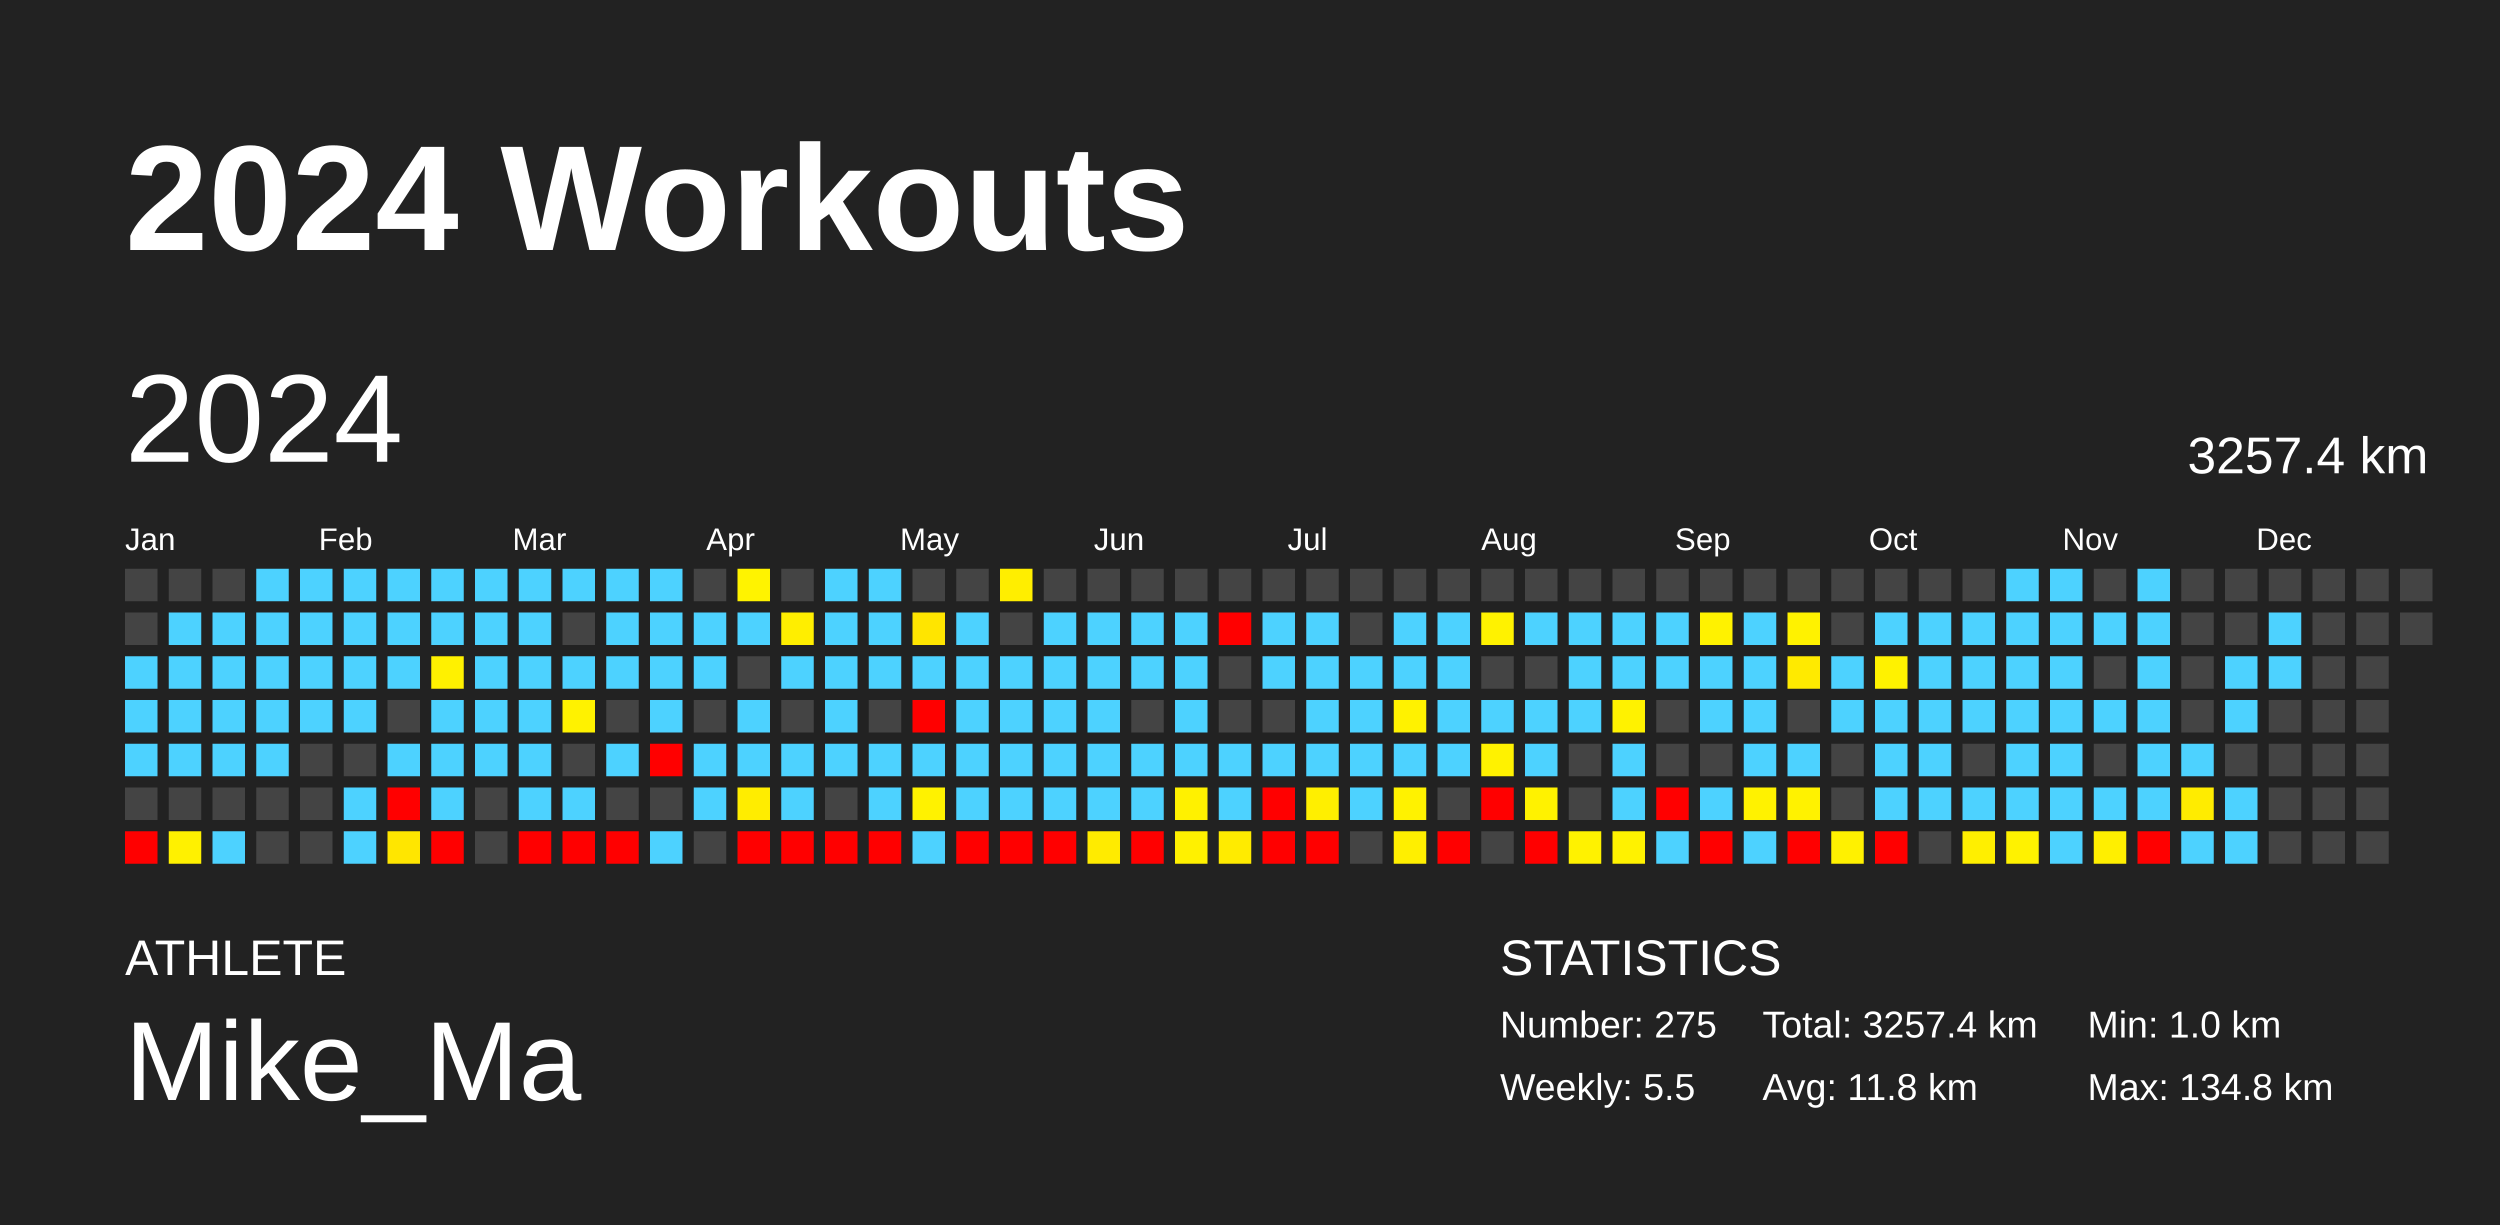
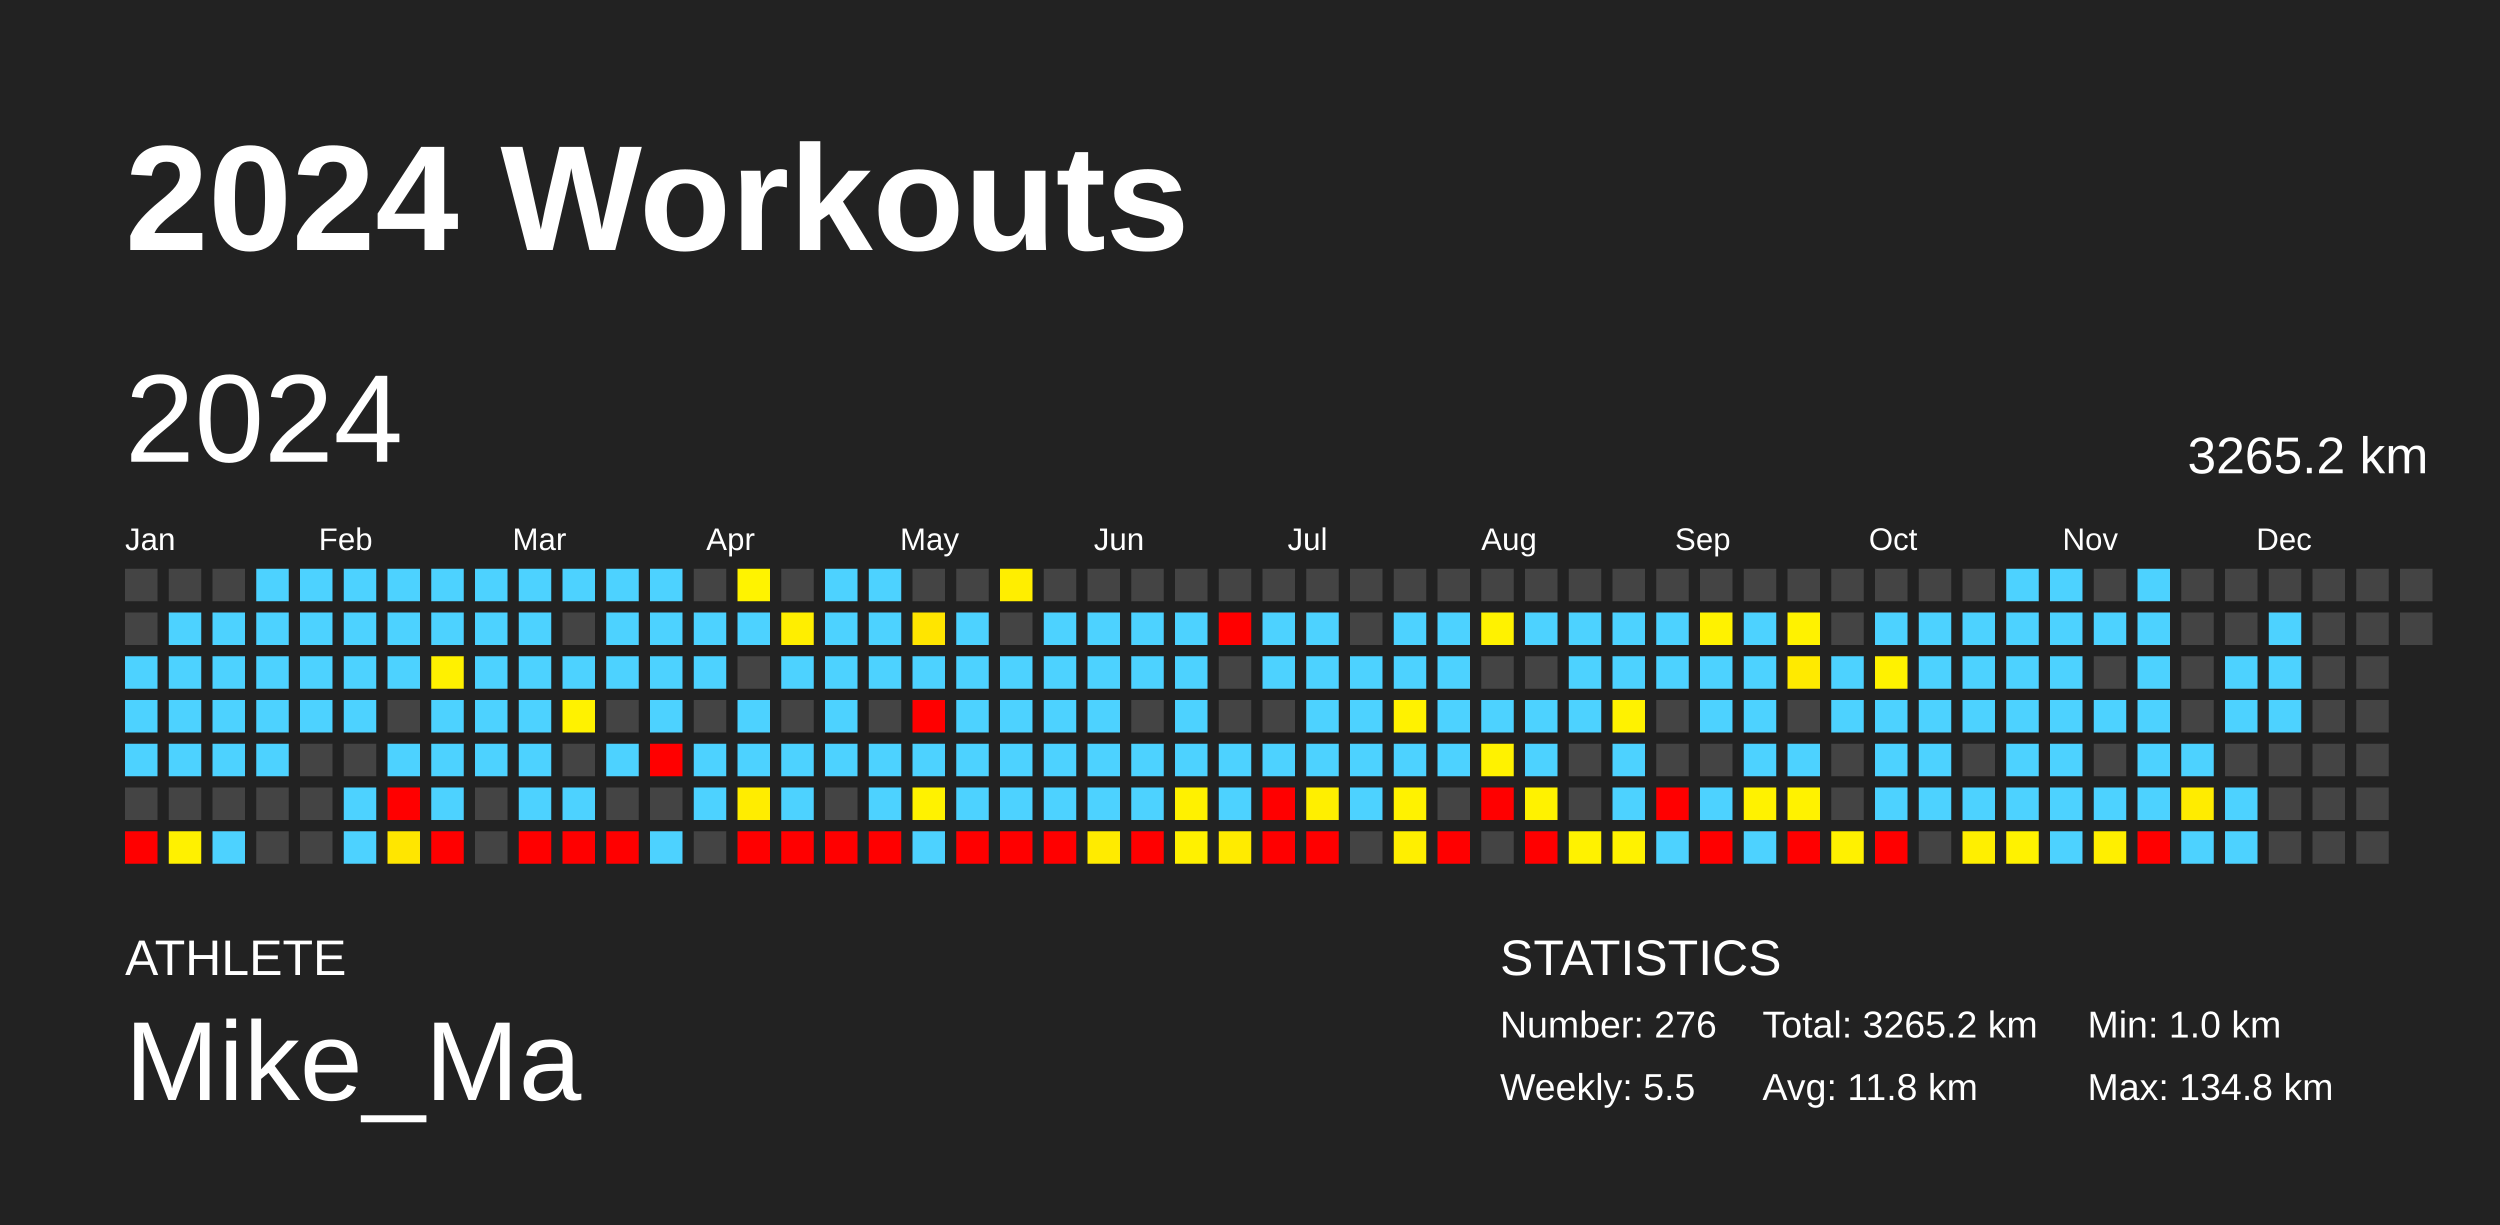
<svg xmlns="http://www.w3.org/2000/svg" baseProfile="full" height="98mm" version="1.1" viewBox="0,0,200,98" width="200mm">
  <defs />
  <rect fill="#222222" height="98" width="200" x="0" y="0" />
  <text fill="#FFFFFF" style="font-size:12px; font-family:Arial; font-weight:bold;" x="10" y="20">2024 Workouts</text>
  <text fill="#FFFFFF" style="font-size:4px; font-family:Arial" x="10" y="78">ATHLETE</text>
  <text fill="#FFFFFF" style="font-size:9px; font-family:Arial" x="10" y="88">Mike_Ma</text>
  <text fill="#FFFFFF" style="font-size:4px; font-family:Arial" x="120" y="78">STATISTICS</text>
-   <text fill="#FFFFFF" style="font-size:3px; font-family:Arial" x="120" y="83">Number: 275</text>
+   <text fill="#FFFFFF" style="font-size:3px; font-family:Arial" x="120" y="83">Number: 276</text>
  <text fill="#FFFFFF" style="font-size:3px; font-family:Arial" x="120" y="88">Weekly: 5.5</text>
-   <text fill="#FFFFFF" style="font-size:3px; font-family:Arial" x="141" y="83">Total: 3257.4 km</text>
+   <text fill="#FFFFFF" style="font-size:3px; font-family:Arial" x="141" y="83">Total: 3265.2 km</text>
  <text fill="#FFFFFF" style="font-size:3px; font-family:Arial" x="141" y="88">Avg: 11.8 km</text>
  <text fill="#FFFFFF" style="font-size:3px; font-family:Arial" x="167" y="83">Min: 1.0 km</text>
  <text fill="#FFFFFF" style="font-size:3px; font-family:Arial" x="167" y="88">Max: 134.8 km</text>
  <text dominant-baseline="hanging" fill="#FFFFFF" style="font-size:10.0px; font-family:Arial;" x="10" y="30">2024</text>
-   <text dominant-baseline="hanging" fill="#FFFFFF" style="font-size:4.125px; font-family:Arial;" x="175" y="35">3257.4 km</text>
+   <text dominant-baseline="hanging" fill="#FFFFFF" style="font-size:4.125px; font-family:Arial;" x="175" y="35">3265.2 km</text>
  <text fill="#FFFFFF" style="font-size:2.5px; font-family:Arial" x="10.0" y="44">Jan</text>
  <text fill="#FFFFFF" style="font-size:2.5px; font-family:Arial" x="25.5" y="44">Feb</text>
  <text fill="#FFFFFF" style="font-size:2.5px; font-family:Arial" x="41.0" y="44">Mar</text>
  <text fill="#FFFFFF" style="font-size:2.5px; font-family:Arial" x="56.5" y="44">Apr</text>
  <text fill="#FFFFFF" style="font-size:2.5px; font-family:Arial" x="72.0" y="44">May</text>
  <text fill="#FFFFFF" style="font-size:2.5px; font-family:Arial" x="87.5" y="44">Jun</text>
  <text fill="#FFFFFF" style="font-size:2.5px; font-family:Arial" x="103.0" y="44">Jul</text>
  <text fill="#FFFFFF" style="font-size:2.5px; font-family:Arial" x="118.5" y="44">Aug</text>
  <text fill="#FFFFFF" style="font-size:2.5px; font-family:Arial" x="134.0" y="44">Sep</text>
  <text fill="#FFFFFF" style="font-size:2.5px; font-family:Arial" x="149.5" y="44">Oct</text>
  <text fill="#FFFFFF" style="font-size:2.5px; font-family:Arial" x="165.0" y="44">Nov</text>
  <text fill="#FFFFFF" style="font-size:2.5px; font-family:Arial" x="180.5" y="44">Dec</text>
  <rect fill="#444444" height="2.6" width="2.6" x="10.0" y="45.5" />
  <rect fill="#444444" height="2.6" width="2.6" x="10.0" y="49.0" />
  <rect fill="#4dd2ff" height="2.6" width="2.6" x="10.0" y="52.5" />
  <rect fill="#4dd2ff" height="2.6" width="2.6" x="10.0" y="56.0" />
  <rect fill="#4dd2ff" height="2.6" width="2.6" x="10.0" y="59.5" />
  <rect fill="#444444" height="2.6" width="2.6" x="10.0" y="63.0" />
  <rect fill="red" height="2.6" width="2.6" x="10.0" y="66.5" />
  <rect fill="#444444" height="2.6" width="2.6" x="13.5" y="45.5" />
  <rect fill="#4dd2ff" height="2.6" width="2.6" x="13.5" y="49.0" />
  <rect fill="#4dd2ff" height="2.6" width="2.6" x="13.5" y="52.5" />
  <rect fill="#4dd2ff" height="2.6" width="2.6" x="13.5" y="56.0" />
  <rect fill="#4dd2ff" height="2.6" width="2.6" x="13.5" y="59.5" />
  <rect fill="#444444" height="2.6" width="2.6" x="13.5" y="63.0" />
  <rect fill="#fff100" height="2.6" width="2.6" x="13.5" y="66.5" />
  <rect fill="#444444" height="2.6" width="2.6" x="17.0" y="45.5" />
  <rect fill="#4dd2ff" height="2.6" width="2.6" x="17.0" y="49.0" />
  <rect fill="#4dd2ff" height="2.6" width="2.6" x="17.0" y="52.5" />
  <rect fill="#4dd2ff" height="2.6" width="2.6" x="17.0" y="56.0" />
  <rect fill="#4dd2ff" height="2.6" width="2.6" x="17.0" y="59.5" />
  <rect fill="#444444" height="2.6" width="2.6" x="17.0" y="63.0" />
  <rect fill="#4dd2ff" height="2.6" width="2.6" x="17.0" y="66.5" />
  <rect fill="#4dd2ff" height="2.6" width="2.6" x="20.5" y="45.5" />
  <rect fill="#4dd2ff" height="2.6" width="2.6" x="20.5" y="49.0" />
  <rect fill="#4dd2ff" height="2.6" width="2.6" x="20.5" y="52.5" />
  <rect fill="#4dd2ff" height="2.6" width="2.6" x="20.5" y="56.0" />
  <rect fill="#4dd2ff" height="2.6" width="2.6" x="20.5" y="59.5" />
  <rect fill="#444444" height="2.6" width="2.6" x="20.5" y="63.0" />
  <rect fill="#444444" height="2.6" width="2.6" x="20.5" y="66.5" />
  <rect fill="#4dd2ff" height="2.6" width="2.6" x="24.0" y="45.5" />
  <rect fill="#4dd2ff" height="2.6" width="2.6" x="24.0" y="49.0" />
  <rect fill="#4dd2ff" height="2.6" width="2.6" x="24.0" y="52.5" />
  <rect fill="#4dd2ff" height="2.6" width="2.6" x="24.0" y="56.0" />
  <rect fill="#444444" height="2.6" width="2.6" x="24.0" y="59.5" />
  <rect fill="#444444" height="2.6" width="2.6" x="24.0" y="63.0" />
  <rect fill="#444444" height="2.6" width="2.6" x="24.0" y="66.5" />
  <rect fill="#4dd2ff" height="2.6" width="2.6" x="27.5" y="45.5" />
  <rect fill="#4dd2ff" height="2.6" width="2.6" x="27.5" y="49.0" />
  <rect fill="#4dd2ff" height="2.6" width="2.6" x="27.5" y="52.5" />
  <rect fill="#4dd2ff" height="2.6" width="2.6" x="27.5" y="56.0" />
  <rect fill="#444444" height="2.6" width="2.6" x="27.5" y="59.5" />
  <rect fill="#4dd2ff" height="2.6" width="2.6" x="27.5" y="63.0" />
  <rect fill="#4dd2ff" height="2.6" width="2.6" x="27.5" y="66.5" />
  <rect fill="#4dd2ff" height="2.6" width="2.6" x="31.0" y="45.5" />
  <rect fill="#4dd2ff" height="2.6" width="2.6" x="31.0" y="49.0" />
  <rect fill="#4dd2ff" height="2.6" width="2.6" x="31.0" y="52.5" />
  <rect fill="#444444" height="2.6" width="2.6" x="31.0" y="56.0" />
  <rect fill="#4dd2ff" height="2.6" width="2.6" x="31.0" y="59.5" />
  <rect fill="red" height="2.6" width="2.6" x="31.0" y="63.0" />
  <rect fill="#ffe600" height="2.6" width="2.6" x="31.0" y="66.5" />
  <rect fill="#4dd2ff" height="2.6" width="2.6" x="34.5" y="45.5" />
  <rect fill="#4dd2ff" height="2.6" width="2.6" x="34.5" y="49.0" />
  <rect fill="#fff100" height="2.6" width="2.6" x="34.5" y="52.5" />
  <rect fill="#4dd2ff" height="2.6" width="2.6" x="34.5" y="56.0" />
  <rect fill="#4dd2ff" height="2.6" width="2.6" x="34.5" y="59.5" />
  <rect fill="#4dd2ff" height="2.6" width="2.6" x="34.5" y="63.0" />
  <rect fill="red" height="2.6" width="2.6" x="34.5" y="66.5" />
  <rect fill="#4dd2ff" height="2.6" width="2.6" x="38.0" y="45.5" />
  <rect fill="#4dd2ff" height="2.6" width="2.6" x="38.0" y="49.0" />
  <rect fill="#4dd2ff" height="2.6" width="2.6" x="38.0" y="52.5" />
  <rect fill="#4dd2ff" height="2.6" width="2.6" x="38.0" y="56.0" />
  <rect fill="#4dd2ff" height="2.6" width="2.6" x="38.0" y="59.5" />
  <rect fill="#444444" height="2.6" width="2.6" x="38.0" y="63.0" />
  <rect fill="#444444" height="2.6" width="2.6" x="38.0" y="66.5" />
  <rect fill="#4dd2ff" height="2.6" width="2.6" x="41.5" y="45.5" />
  <rect fill="#4dd2ff" height="2.6" width="2.6" x="41.5" y="49.0" />
  <rect fill="#4dd2ff" height="2.6" width="2.6" x="41.5" y="52.5" />
  <rect fill="#4dd2ff" height="2.6" width="2.6" x="41.5" y="56.0" />
  <rect fill="#4dd2ff" height="2.6" width="2.6" x="41.5" y="59.5" />
  <rect fill="#4dd2ff" height="2.6" width="2.6" x="41.5" y="63.0" />
  <rect fill="red" height="2.6" width="2.6" x="41.5" y="66.5" />
  <rect fill="#4dd2ff" height="2.6" width="2.6" x="45.0" y="45.5" />
  <rect fill="#444444" height="2.6" width="2.6" x="45.0" y="49.0" />
  <rect fill="#4dd2ff" height="2.6" width="2.6" x="45.0" y="52.5" />
  <rect fill="#fff200" height="2.6" width="2.6" x="45.0" y="56.0" />
  <rect fill="#444444" height="2.6" width="2.6" x="45.0" y="59.5" />
  <rect fill="#4dd2ff" height="2.6" width="2.6" x="45.0" y="63.0" />
  <rect fill="red" height="2.6" width="2.6" x="45.0" y="66.5" />
  <rect fill="#4dd2ff" height="2.6" width="2.6" x="48.5" y="45.5" />
  <rect fill="#4dd2ff" height="2.6" width="2.6" x="48.5" y="49.0" />
  <rect fill="#4dd2ff" height="2.6" width="2.6" x="48.5" y="52.5" />
  <rect fill="#444444" height="2.6" width="2.6" x="48.5" y="56.0" />
  <rect fill="#4dd2ff" height="2.6" width="2.6" x="48.5" y="59.5" />
  <rect fill="#444444" height="2.6" width="2.6" x="48.5" y="63.0" />
  <rect fill="red" height="2.6" width="2.6" x="48.5" y="66.5" />
  <rect fill="#4dd2ff" height="2.6" width="2.6" x="52.0" y="45.5" />
  <rect fill="#4dd2ff" height="2.6" width="2.6" x="52.0" y="49.0" />
  <rect fill="#4dd2ff" height="2.6" width="2.6" x="52.0" y="52.5" />
  <rect fill="#4dd2ff" height="2.6" width="2.6" x="52.0" y="56.0" />
  <rect fill="red" height="2.6" width="2.6" x="52.0" y="59.5" />
  <rect fill="#444444" height="2.6" width="2.6" x="52.0" y="63.0" />
  <rect fill="#4dd2ff" height="2.6" width="2.6" x="52.0" y="66.5" />
  <rect fill="#444444" height="2.6" width="2.6" x="55.5" y="45.5" />
  <rect fill="#4dd2ff" height="2.6" width="2.6" x="55.5" y="49.0" />
  <rect fill="#4dd2ff" height="2.6" width="2.6" x="55.5" y="52.5" />
  <rect fill="#444444" height="2.6" width="2.6" x="55.5" y="56.0" />
  <rect fill="#4dd2ff" height="2.6" width="2.6" x="55.5" y="59.5" />
  <rect fill="#4dd2ff" height="2.6" width="2.6" x="55.5" y="63.0" />
  <rect fill="#444444" height="2.6" width="2.6" x="55.5" y="66.5" />
  <rect fill="#fff300" height="2.6" width="2.6" x="59.0" y="45.5" />
  <rect fill="#4dd2ff" height="2.6" width="2.6" x="59.0" y="49.0" />
  <rect fill="#444444" height="2.6" width="2.6" x="59.0" y="52.5" />
  <rect fill="#4dd2ff" height="2.6" width="2.6" x="59.0" y="56.0" />
  <rect fill="#4dd2ff" height="2.6" width="2.6" x="59.0" y="59.5" />
  <rect fill="#ffed00" height="2.6" width="2.6" x="59.0" y="63.0" />
  <rect fill="red" height="2.6" width="2.6" x="59.0" y="66.5" />
  <rect fill="#444444" height="2.6" width="2.6" x="62.5" y="45.5" />
  <rect fill="#ffee00" height="2.6" width="2.6" x="62.5" y="49.0" />
  <rect fill="#4dd2ff" height="2.6" width="2.6" x="62.5" y="52.5" />
  <rect fill="#444444" height="2.6" width="2.6" x="62.5" y="56.0" />
  <rect fill="#4dd2ff" height="2.6" width="2.6" x="62.5" y="59.5" />
  <rect fill="#4dd2ff" height="2.6" width="2.6" x="62.5" y="63.0" />
  <rect fill="red" height="2.6" width="2.6" x="62.5" y="66.5" />
  <rect fill="#4dd2ff" height="2.6" width="2.6" x="66.0" y="45.5" />
  <rect fill="#4dd2ff" height="2.6" width="2.6" x="66.0" y="49.0" />
  <rect fill="#4dd2ff" height="2.6" width="2.6" x="66.0" y="52.5" />
  <rect fill="#4dd2ff" height="2.6" width="2.6" x="66.0" y="56.0" />
  <rect fill="#4dd2ff" height="2.6" width="2.6" x="66.0" y="59.5" />
  <rect fill="#444444" height="2.6" width="2.6" x="66.0" y="63.0" />
  <rect fill="red" height="2.6" width="2.6" x="66.0" y="66.5" />
  <rect fill="#4dd2ff" height="2.6" width="2.6" x="69.5" y="45.5" />
  <rect fill="#4dd2ff" height="2.6" width="2.6" x="69.5" y="49.0" />
  <rect fill="#4dd2ff" height="2.6" width="2.6" x="69.5" y="52.5" />
  <rect fill="#444444" height="2.6" width="2.6" x="69.5" y="56.0" />
  <rect fill="#4dd2ff" height="2.6" width="2.6" x="69.5" y="59.5" />
  <rect fill="#4dd2ff" height="2.6" width="2.6" x="69.5" y="63.0" />
  <rect fill="red" height="2.6" width="2.6" x="69.5" y="66.5" />
  <rect fill="#444444" height="2.6" width="2.6" x="73.0" y="45.5" />
  <rect fill="#ffe500" height="2.6" width="2.6" x="73.0" y="49.0" />
  <rect fill="#4dd2ff" height="2.6" width="2.6" x="73.0" y="52.5" />
  <rect fill="red" height="2.6" width="2.6" x="73.0" y="56.0" />
  <rect fill="#4dd2ff" height="2.6" width="2.6" x="73.0" y="59.5" />
  <rect fill="#fff200" height="2.6" width="2.6" x="73.0" y="63.0" />
  <rect fill="#4dd2ff" height="2.6" width="2.6" x="73.0" y="66.5" />
  <rect fill="#444444" height="2.6" width="2.6" x="76.5" y="45.5" />
  <rect fill="#4dd2ff" height="2.6" width="2.6" x="76.5" y="49.0" />
  <rect fill="#4dd2ff" height="2.6" width="2.6" x="76.5" y="52.5" />
  <rect fill="#4dd2ff" height="2.6" width="2.6" x="76.5" y="56.0" />
  <rect fill="#4dd2ff" height="2.6" width="2.6" x="76.5" y="59.5" />
  <rect fill="#4dd2ff" height="2.6" width="2.6" x="76.5" y="63.0" />
  <rect fill="red" height="2.6" width="2.6" x="76.5" y="66.5" />
  <rect fill="#ffee00" height="2.6" width="2.6" x="80.0" y="45.5" />
  <rect fill="#444444" height="2.6" width="2.6" x="80.0" y="49.0" />
  <rect fill="#4dd2ff" height="2.6" width="2.6" x="80.0" y="52.5" />
  <rect fill="#4dd2ff" height="2.6" width="2.6" x="80.0" y="56.0" />
  <rect fill="#4dd2ff" height="2.6" width="2.6" x="80.0" y="59.5" />
  <rect fill="#4dd2ff" height="2.6" width="2.6" x="80.0" y="63.0" />
  <rect fill="red" height="2.6" width="2.6" x="80.0" y="66.5" />
  <rect fill="#444444" height="2.6" width="2.6" x="83.5" y="45.5" />
  <rect fill="#4dd2ff" height="2.6" width="2.6" x="83.5" y="49.0" />
  <rect fill="#4dd2ff" height="2.6" width="2.6" x="83.5" y="52.5" />
  <rect fill="#4dd2ff" height="2.6" width="2.6" x="83.5" y="56.0" />
  <rect fill="#4dd2ff" height="2.6" width="2.6" x="83.5" y="59.5" />
  <rect fill="#4dd2ff" height="2.6" width="2.6" x="83.5" y="63.0" />
  <rect fill="red" height="2.6" width="2.6" x="83.5" y="66.5" />
  <rect fill="#444444" height="2.6" width="2.6" x="87.0" y="45.5" />
  <rect fill="#4dd2ff" height="2.6" width="2.6" x="87.0" y="49.0" />
  <rect fill="#4dd2ff" height="2.6" width="2.6" x="87.0" y="52.5" />
  <rect fill="#4dd2ff" height="2.6" width="2.6" x="87.0" y="56.0" />
  <rect fill="#4dd2ff" height="2.6" width="2.6" x="87.0" y="59.5" />
  <rect fill="#4dd2ff" height="2.6" width="2.6" x="87.0" y="63.0" />
  <rect fill="#ffeb00" height="2.6" width="2.6" x="87.0" y="66.5" />
  <rect fill="#444444" height="2.6" width="2.6" x="90.5" y="45.5" />
  <rect fill="#4dd2ff" height="2.6" width="2.6" x="90.5" y="49.0" />
  <rect fill="#4dd2ff" height="2.6" width="2.6" x="90.5" y="52.5" />
  <rect fill="#444444" height="2.6" width="2.6" x="90.5" y="56.0" />
  <rect fill="#4dd2ff" height="2.6" width="2.6" x="90.5" y="59.5" />
  <rect fill="#4dd2ff" height="2.6" width="2.6" x="90.5" y="63.0" />
  <rect fill="red" height="2.6" width="2.6" x="90.5" y="66.5" />
  <rect fill="#444444" height="2.6" width="2.6" x="94.0" y="45.5" />
  <rect fill="#4dd2ff" height="2.6" width="2.6" x="94.0" y="49.0" />
  <rect fill="#4dd2ff" height="2.6" width="2.6" x="94.0" y="52.5" />
  <rect fill="#4dd2ff" height="2.6" width="2.6" x="94.0" y="56.0" />
  <rect fill="#4dd2ff" height="2.6" width="2.6" x="94.0" y="59.5" />
  <rect fill="#fff100" height="2.6" width="2.6" x="94.0" y="63.0" />
  <rect fill="#fff100" height="2.6" width="2.6" x="94.0" y="66.5" />
  <rect fill="#444444" height="2.6" width="2.6" x="97.5" y="45.5" />
  <rect fill="red" height="2.6" width="2.6" x="97.5" y="49.0" />
  <rect fill="#444444" height="2.6" width="2.6" x="97.5" y="52.5" />
  <rect fill="#444444" height="2.6" width="2.6" x="97.5" y="56.0" />
  <rect fill="#4dd2ff" height="2.6" width="2.6" x="97.5" y="59.5" />
  <rect fill="#4dd2ff" height="2.6" width="2.6" x="97.5" y="63.0" />
  <rect fill="#ffeb00" height="2.6" width="2.6" x="97.5" y="66.5" />
  <rect fill="#444444" height="2.6" width="2.6" x="101.0" y="45.5" />
  <rect fill="#4dd2ff" height="2.6" width="2.6" x="101.0" y="49.0" />
  <rect fill="#4dd2ff" height="2.6" width="2.6" x="101.0" y="52.5" />
  <rect fill="#444444" height="2.6" width="2.6" x="101.0" y="56.0" />
  <rect fill="#4dd2ff" height="2.6" width="2.6" x="101.0" y="59.5" />
  <rect fill="red" height="2.6" width="2.6" x="101.0" y="63.0" />
  <rect fill="red" height="2.6" width="2.6" x="101.0" y="66.5" />
  <rect fill="#444444" height="2.6" width="2.6" x="104.5" y="45.5" />
  <rect fill="#4dd2ff" height="2.6" width="2.6" x="104.5" y="49.0" />
  <rect fill="#4dd2ff" height="2.6" width="2.6" x="104.5" y="52.5" />
  <rect fill="#4dd2ff" height="2.6" width="2.6" x="104.5" y="56.0" />
  <rect fill="#4dd2ff" height="2.6" width="2.6" x="104.5" y="59.5" />
  <rect fill="#ffef00" height="2.6" width="2.6" x="104.5" y="63.0" />
  <rect fill="red" height="2.6" width="2.6" x="104.5" y="66.5" />
  <rect fill="#444444" height="2.6" width="2.6" x="108.0" y="45.5" />
  <rect fill="#444444" height="2.6" width="2.6" x="108.0" y="49.0" />
  <rect fill="#4dd2ff" height="2.6" width="2.6" x="108.0" y="52.5" />
  <rect fill="#4dd2ff" height="2.6" width="2.6" x="108.0" y="56.0" />
  <rect fill="#4dd2ff" height="2.6" width="2.6" x="108.0" y="59.5" />
  <rect fill="#4dd2ff" height="2.6" width="2.6" x="108.0" y="63.0" />
  <rect fill="#444444" height="2.6" width="2.6" x="108.0" y="66.5" />
  <rect fill="#444444" height="2.6" width="2.6" x="111.5" y="45.5" />
  <rect fill="#4dd2ff" height="2.6" width="2.6" x="111.5" y="49.0" />
  <rect fill="#4dd2ff" height="2.6" width="2.6" x="111.5" y="52.5" />
  <rect fill="#fff200" height="2.6" width="2.6" x="111.5" y="56.0" />
  <rect fill="#4dd2ff" height="2.6" width="2.6" x="111.5" y="59.5" />
  <rect fill="#fff200" height="2.6" width="2.6" x="111.5" y="63.0" />
  <rect fill="#ffef00" height="2.6" width="2.6" x="111.5" y="66.5" />
  <rect fill="#444444" height="2.6" width="2.6" x="115.0" y="45.5" />
  <rect fill="#4dd2ff" height="2.6" width="2.6" x="115.0" y="49.0" />
  <rect fill="#4dd2ff" height="2.6" width="2.6" x="115.0" y="52.5" />
  <rect fill="#4dd2ff" height="2.6" width="2.6" x="115.0" y="56.0" />
  <rect fill="#4dd2ff" height="2.6" width="2.6" x="115.0" y="59.5" />
  <rect fill="#444444" height="2.6" width="2.6" x="115.0" y="63.0" />
  <rect fill="red" height="2.6" width="2.6" x="115.0" y="66.5" />
  <rect fill="#444444" height="2.6" width="2.6" x="118.5" y="45.5" />
  <rect fill="#fff200" height="2.6" width="2.6" x="118.5" y="49.0" />
  <rect fill="#444444" height="2.6" width="2.6" x="118.5" y="52.5" />
  <rect fill="#4dd2ff" height="2.6" width="2.6" x="118.5" y="56.0" />
  <rect fill="#fff200" height="2.6" width="2.6" x="118.5" y="59.5" />
  <rect fill="red" height="2.6" width="2.6" x="118.5" y="63.0" />
  <rect fill="#444444" height="2.6" width="2.6" x="118.5" y="66.5" />
  <rect fill="#444444" height="2.6" width="2.6" x="122.0" y="45.5" />
  <rect fill="#4dd2ff" height="2.6" width="2.6" x="122.0" y="49.0" />
  <rect fill="#444444" height="2.6" width="2.6" x="122.0" y="52.5" />
  <rect fill="#4dd2ff" height="2.6" width="2.6" x="122.0" y="56.0" />
  <rect fill="#4dd2ff" height="2.6" width="2.6" x="122.0" y="59.5" />
  <rect fill="#fff200" height="2.6" width="2.6" x="122.0" y="63.0" />
  <rect fill="red" height="2.6" width="2.6" x="122.0" y="66.5" />
  <rect fill="#444444" height="2.6" width="2.6" x="125.5" y="45.5" />
  <rect fill="#4dd2ff" height="2.6" width="2.6" x="125.5" y="49.0" />
  <rect fill="#4dd2ff" height="2.6" width="2.6" x="125.5" y="52.5" />
  <rect fill="#4dd2ff" height="2.6" width="2.6" x="125.5" y="56.0" />
  <rect fill="#444444" height="2.6" width="2.6" x="125.5" y="59.5" />
  <rect fill="#444444" height="2.6" width="2.6" x="125.5" y="63.0" />
  <rect fill="#fff200" height="2.6" width="2.6" x="125.5" y="66.5" />
  <rect fill="#444444" height="2.6" width="2.6" x="129.0" y="45.5" />
  <rect fill="#4dd2ff" height="2.6" width="2.6" x="129.0" y="49.0" />
  <rect fill="#4dd2ff" height="2.6" width="2.6" x="129.0" y="52.5" />
  <rect fill="#fff200" height="2.6" width="2.6" x="129.0" y="56.0" />
  <rect fill="#4dd2ff" height="2.6" width="2.6" x="129.0" y="59.5" />
  <rect fill="#4dd2ff" height="2.6" width="2.6" x="129.0" y="63.0" />
  <rect fill="#fff200" height="2.6" width="2.6" x="129.0" y="66.5" />
  <rect fill="#444444" height="2.6" width="2.6" x="132.5" y="45.5" />
  <rect fill="#4dd2ff" height="2.6" width="2.6" x="132.5" y="49.0" />
  <rect fill="#4dd2ff" height="2.6" width="2.6" x="132.5" y="52.5" />
  <rect fill="#444444" height="2.6" width="2.6" x="132.5" y="56.0" />
  <rect fill="#444444" height="2.6" width="2.6" x="132.5" y="59.5" />
  <rect fill="red" height="2.6" width="2.6" x="132.5" y="63.0" />
  <rect fill="#4dd2ff" height="2.6" width="2.6" x="132.5" y="66.5" />
  <rect fill="#444444" height="2.6" width="2.6" x="136.0" y="45.5" />
  <rect fill="#fff200" height="2.6" width="2.6" x="136.0" y="49.0" />
  <rect fill="#4dd2ff" height="2.6" width="2.6" x="136.0" y="52.5" />
  <rect fill="#4dd2ff" height="2.6" width="2.6" x="136.0" y="56.0" />
  <rect fill="#444444" height="2.6" width="2.6" x="136.0" y="59.5" />
  <rect fill="#4dd2ff" height="2.6" width="2.6" x="136.0" y="63.0" />
  <rect fill="red" height="2.6" width="2.6" x="136.0" y="66.5" />
  <rect fill="#444444" height="2.6" width="2.6" x="139.5" y="45.5" />
  <rect fill="#4dd2ff" height="2.6" width="2.6" x="139.5" y="49.0" />
  <rect fill="#4dd2ff" height="2.6" width="2.6" x="139.5" y="52.5" />
  <rect fill="#4dd2ff" height="2.6" width="2.6" x="139.5" y="56.0" />
  <rect fill="#4dd2ff" height="2.6" width="2.6" x="139.5" y="59.5" />
  <rect fill="#fff200" height="2.6" width="2.6" x="139.5" y="63.0" />
  <rect fill="#4dd2ff" height="2.6" width="2.6" x="139.5" y="66.5" />
  <rect fill="#444444" height="2.6" width="2.6" x="143.0" y="45.5" />
  <rect fill="#fff200" height="2.6" width="2.6" x="143.0" y="49.0" />
  <rect fill="#ffea00" height="2.6" width="2.6" x="143.0" y="52.5" />
  <rect fill="#444444" height="2.6" width="2.6" x="143.0" y="56.0" />
  <rect fill="#4dd2ff" height="2.6" width="2.6" x="143.0" y="59.5" />
  <rect fill="#fff200" height="2.6" width="2.6" x="143.0" y="63.0" />
  <rect fill="red" height="2.6" width="2.6" x="143.0" y="66.5" />
  <rect fill="#444444" height="2.6" width="2.6" x="146.5" y="45.5" />
  <rect fill="#444444" height="2.6" width="2.6" x="146.5" y="49.0" />
  <rect fill="#4dd2ff" height="2.6" width="2.6" x="146.5" y="52.5" />
  <rect fill="#4dd2ff" height="2.6" width="2.6" x="146.5" y="56.0" />
  <rect fill="#444444" height="2.6" width="2.6" x="146.5" y="59.5" />
  <rect fill="#444444" height="2.6" width="2.6" x="146.5" y="63.0" />
  <rect fill="#fff100" height="2.6" width="2.6" x="146.5" y="66.5" />
  <rect fill="#444444" height="2.6" width="2.6" x="150.0" y="45.5" />
  <rect fill="#4dd2ff" height="2.6" width="2.6" x="150.0" y="49.0" />
  <rect fill="#fff200" height="2.6" width="2.6" x="150.0" y="52.5" />
  <rect fill="#4dd2ff" height="2.6" width="2.6" x="150.0" y="56.0" />
  <rect fill="#4dd2ff" height="2.6" width="2.6" x="150.0" y="59.5" />
  <rect fill="#4dd2ff" height="2.6" width="2.6" x="150.0" y="63.0" />
  <rect fill="red" height="2.6" width="2.6" x="150.0" y="66.5" />
  <rect fill="#444444" height="2.6" width="2.6" x="153.5" y="45.5" />
  <rect fill="#4dd2ff" height="2.6" width="2.6" x="153.5" y="49.0" />
  <rect fill="#4dd2ff" height="2.6" width="2.6" x="153.5" y="52.5" />
  <rect fill="#4dd2ff" height="2.6" width="2.6" x="153.5" y="56.0" />
  <rect fill="#4dd2ff" height="2.6" width="2.6" x="153.5" y="59.5" />
  <rect fill="#4dd2ff" height="2.6" width="2.6" x="153.5" y="63.0" />
  <rect fill="#444444" height="2.6" width="2.6" x="153.5" y="66.5" />
  <rect fill="#444444" height="2.6" width="2.6" x="157.0" y="45.5" />
  <rect fill="#4dd2ff" height="2.6" width="2.6" x="157.0" y="49.0" />
  <rect fill="#4dd2ff" height="2.6" width="2.6" x="157.0" y="52.5" />
  <rect fill="#4dd2ff" height="2.6" width="2.6" x="157.0" y="56.0" />
  <rect fill="#444444" height="2.6" width="2.6" x="157.0" y="59.5" />
  <rect fill="#4dd2ff" height="2.6" width="2.6" x="157.0" y="63.0" />
  <rect fill="#ffef00" height="2.6" width="2.6" x="157.0" y="66.5" />
  <rect fill="#4dd2ff" height="2.6" width="2.6" x="160.5" y="45.5" />
  <rect fill="#4dd2ff" height="2.6" width="2.6" x="160.5" y="49.0" />
  <rect fill="#4dd2ff" height="2.6" width="2.6" x="160.5" y="52.5" />
  <rect fill="#4dd2ff" height="2.6" width="2.6" x="160.5" y="56.0" />
  <rect fill="#4dd2ff" height="2.6" width="2.6" x="160.5" y="59.5" />
  <rect fill="#4dd2ff" height="2.6" width="2.6" x="160.5" y="63.0" />
  <rect fill="#fff200" height="2.6" width="2.6" x="160.5" y="66.5" />
  <rect fill="#4dd2ff" height="2.6" width="2.6" x="164.0" y="45.5" />
  <rect fill="#4dd2ff" height="2.6" width="2.6" x="164.0" y="49.0" />
  <rect fill="#4dd2ff" height="2.6" width="2.6" x="164.0" y="52.5" />
  <rect fill="#4dd2ff" height="2.6" width="2.6" x="164.0" y="56.0" />
  <rect fill="#4dd2ff" height="2.6" width="2.6" x="164.0" y="59.5" />
  <rect fill="#4dd2ff" height="2.6" width="2.6" x="164.0" y="63.0" />
  <rect fill="#4dd2ff" height="2.6" width="2.6" x="164.0" y="66.5" />
  <rect fill="#444444" height="2.6" width="2.6" x="167.5" y="45.5" />
  <rect fill="#4dd2ff" height="2.6" width="2.6" x="167.5" y="49.0" />
  <rect fill="#444444" height="2.6" width="2.6" x="167.5" y="52.5" />
  <rect fill="#4dd2ff" height="2.6" width="2.6" x="167.5" y="56.0" />
  <rect fill="#444444" height="2.6" width="2.6" x="167.5" y="59.5" />
  <rect fill="#4dd2ff" height="2.6" width="2.6" x="167.5" y="63.0" />
  <rect fill="#ffef00" height="2.6" width="2.6" x="167.5" y="66.5" />
  <rect fill="#4dd2ff" height="2.6" width="2.6" x="171.0" y="45.5" />
  <rect fill="#4dd2ff" height="2.6" width="2.6" x="171.0" y="49.0" />
  <rect fill="#4dd2ff" height="2.6" width="2.6" x="171.0" y="52.5" />
  <rect fill="#4dd2ff" height="2.6" width="2.6" x="171.0" y="56.0" />
  <rect fill="#4dd2ff" height="2.6" width="2.6" x="171.0" y="59.5" />
  <rect fill="#4dd2ff" height="2.6" width="2.6" x="171.0" y="63.0" />
  <rect fill="red" height="2.6" width="2.6" x="171.0" y="66.5" />
  <rect fill="#444444" height="2.6" width="2.6" x="174.5" y="45.5" />
  <rect fill="#444444" height="2.6" width="2.6" x="174.5" y="49.0" />
  <rect fill="#444444" height="2.6" width="2.6" x="174.5" y="52.5" />
  <rect fill="#444444" height="2.6" width="2.6" x="174.5" y="56.0" />
  <rect fill="#4dd2ff" height="2.6" width="2.6" x="174.5" y="59.5" />
  <rect fill="#ffec00" height="2.6" width="2.6" x="174.5" y="63.0" />
  <rect fill="#4dd2ff" height="2.6" width="2.6" x="174.5" y="66.5" />
  <rect fill="#444444" height="2.6" width="2.6" x="178.0" y="45.5" />
  <rect fill="#444444" height="2.6" width="2.6" x="178.0" y="49.0" />
  <rect fill="#4dd2ff" height="2.6" width="2.6" x="178.0" y="52.5" />
  <rect fill="#4dd2ff" height="2.6" width="2.6" x="178.0" y="56.0" />
  <rect fill="#444444" height="2.6" width="2.6" x="178.0" y="59.5" />
  <rect fill="#4dd2ff" height="2.6" width="2.6" x="178.0" y="63.0" />
  <rect fill="#4dd2ff" height="2.6" width="2.6" x="178.0" y="66.5" />
  <rect fill="#444444" height="2.6" width="2.6" x="181.5" y="45.5" />
  <rect fill="#4dd2ff" height="2.6" width="2.6" x="181.5" y="49.0" />
  <rect fill="#4dd2ff" height="2.6" width="2.6" x="181.5" y="52.5" />
-   <rect fill="#444444" height="2.6" width="2.6" x="181.5" y="56.0" />
+   <rect fill="#4dd2ff" height="2.6" width="2.6" x="181.5" y="56.0" />
  <rect fill="#444444" height="2.6" width="2.6" x="181.5" y="59.5" />
  <rect fill="#444444" height="2.6" width="2.6" x="181.5" y="63.0" />
  <rect fill="#444444" height="2.6" width="2.6" x="181.5" y="66.5" />
  <rect fill="#444444" height="2.6" width="2.6" x="185.0" y="45.5" />
  <rect fill="#444444" height="2.6" width="2.6" x="185.0" y="49.0" />
  <rect fill="#444444" height="2.6" width="2.6" x="185.0" y="52.5" />
  <rect fill="#444444" height="2.6" width="2.6" x="185.0" y="56.0" />
  <rect fill="#444444" height="2.6" width="2.6" x="185.0" y="59.5" />
  <rect fill="#444444" height="2.6" width="2.6" x="185.0" y="63.0" />
  <rect fill="#444444" height="2.6" width="2.6" x="185.0" y="66.5" />
  <rect fill="#444444" height="2.6" width="2.6" x="188.5" y="45.5" />
  <rect fill="#444444" height="2.6" width="2.6" x="188.5" y="49.0" />
  <rect fill="#444444" height="2.6" width="2.6" x="188.5" y="52.5" />
  <rect fill="#444444" height="2.6" width="2.6" x="188.5" y="56.0" />
  <rect fill="#444444" height="2.6" width="2.6" x="188.5" y="59.5" />
  <rect fill="#444444" height="2.6" width="2.6" x="188.5" y="63.0" />
  <rect fill="#444444" height="2.6" width="2.6" x="188.5" y="66.5" />
  <rect fill="#444444" height="2.6" width="2.6" x="192.0" y="45.5" />
  <rect fill="#444444" height="2.6" width="2.6" x="192.0" y="49.0" />
</svg>
